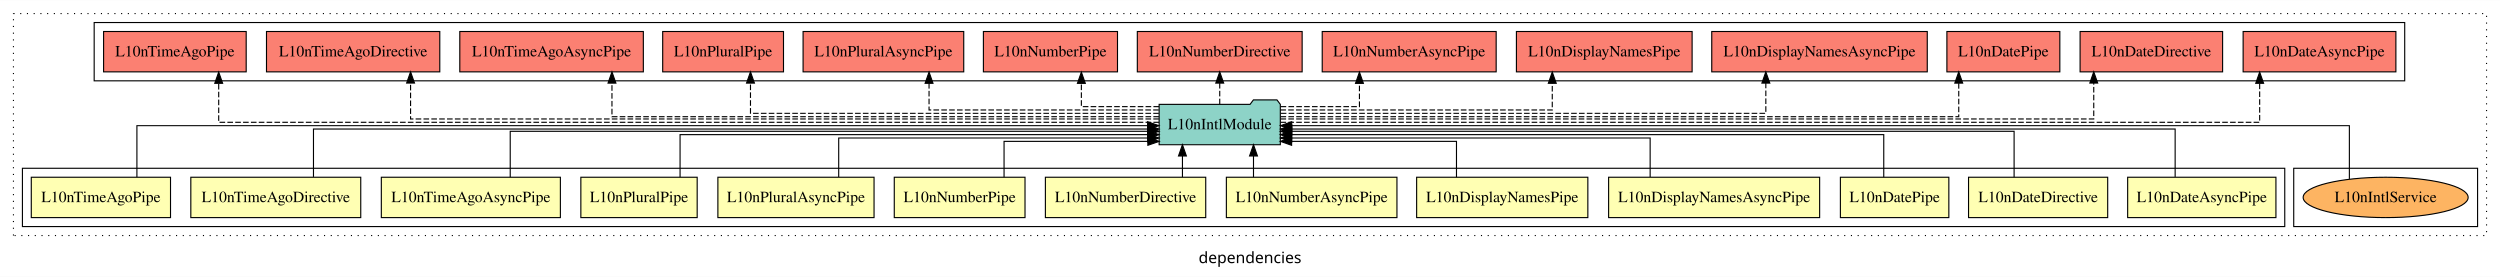
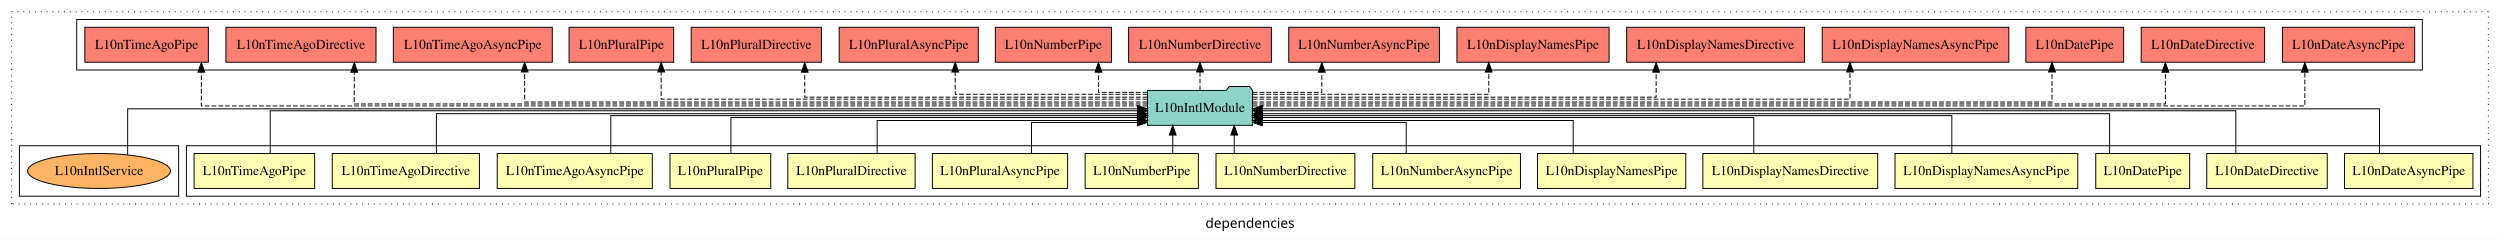
- <svg xmlns="http://www.w3.org/2000/svg" width="2230pt" height="247pt" viewBox="0.00 0.00 2230.00 246.80">
+ <svg xmlns="http://www.w3.org/2000/svg" width="2575pt" height="247pt" viewBox="0.00 0.00 2575.00 246.80">
  <g id="graph0" class="graph" transform="scale(1 1) rotate(0) translate(4 242.8)">
-     <polygon fill="white" stroke="transparent" points="-4,4 -4,-242.8 2226,-242.8 2226,4 -4,4" />
-     <text text-anchor="middle" x="1111" y="-8.2" font-family="sans-serif" font-size="14.00">dependencies</text>
+     <polygon fill="white" stroke="transparent" points="-4,4 -4,-242.8 2571,-242.8 2571,4 -4,4" />
+     <text text-anchor="middle" x="1283.5" y="-8.2" font-family="sans-serif" font-size="14.00">dependencies</text>
    <g id="clust1" class="cluster">
-       <polygon fill="none" stroke="black" stroke-dasharray="1,5" points="8,-32.8 8,-230.8 2214,-230.8 2214,-32.8 8,-32.8" />
+       <polygon fill="none" stroke="black" stroke-dasharray="1,5" points="8,-32.8 8,-230.8 2559,-230.8 2559,-32.8 8,-32.8" />
+     </g>
+     <g id="clust2" class="cluster">
+       <polygon fill="none" stroke="black" points="188,-40.8 188,-92.8 2551,-92.8 2551,-40.8 188,-40.8" />
    </g>
    <g id="clust19" class="cluster">
-       <polygon fill="none" stroke="black" points="2042,-40.8 2042,-92.8 2206,-92.8 2206,-40.8 2042,-40.8" />
-     </g>
-     <g id="clust17" class="cluster">
-       <polygon fill="none" stroke="black" points="80,-170.8 80,-222.8 2141,-222.8 2141,-170.8 80,-170.8" />
-     </g>
-     <g id="clust2" class="cluster">
-       <polygon fill="none" stroke="black" points="16,-40.8 16,-92.8 2034,-92.8 2034,-40.8 16,-40.8" />
+       <polygon fill="none" stroke="black" points="75,-170.8 75,-222.8 2491,-222.8 2491,-170.8 75,-170.8" />
+     </g>
+     <g id="clust21" class="cluster">
+       <polygon fill="none" stroke="black" points="16,-40.8 16,-92.8 180,-92.8 180,-40.8 16,-40.8" />
    </g>
    <g id="node1" class="node">
-       <polygon fill="#ffffb3" stroke="black" points="2026.13,-84.8 1893.87,-84.8 1893.87,-48.8 2026.13,-48.8 2026.13,-84.8" />
-       <text text-anchor="middle" x="1960" y="-62.6" font-family="Times,serif" font-size="14.00">L10nDateAsyncPipe</text>
+       <polygon fill="#ffffb3" stroke="black" points="2543.13,-84.8 2410.87,-84.8 2410.87,-48.8 2543.13,-48.8 2543.13,-84.8" />
+       <text text-anchor="middle" x="2477" y="-62.6" font-family="Times,serif" font-size="14.00">L10nDateAsyncPipe</text>
+     </g>
+     <g id="node16" class="node">
+       <polygon fill="#8dd3c7" stroke="black" points="1286.05,-149.8 1283.05,-153.8 1262.05,-153.8 1259.05,-149.8 1177.95,-149.8 1177.95,-113.8 1286.05,-113.8 1286.05,-149.8" />
+       <text text-anchor="middle" x="1232" y="-127.6" font-family="Times,serif" font-size="14.00">L10nIntlModule</text>
+     </g>
+     <g id="edge1" class="edge">
+       <path fill="none" stroke="black" d="M2446.88,-84.97C2446.88,-103.89 2446.88,-130.8 2446.88,-130.8 2446.88,-130.8 1296.16,-130.8 1296.16,-130.8" />
+       <polygon fill="black" stroke="black" points="1296.16,-127.3 1286.16,-130.8 1296.16,-134.3 1296.16,-127.3" />
+     </g>
+     <g id="node2" class="node">
+       <polygon fill="#ffffb3" stroke="black" points="2393.06,-84.8 2268.94,-84.8 2268.94,-48.8 2393.06,-48.8 2393.06,-84.8" />
+       <text text-anchor="middle" x="2331" y="-62.6" font-family="Times,serif" font-size="14.00">L10nDateDirective</text>
+     </g>
+     <g id="edge2" class="edge">
+       <path fill="none" stroke="black" d="M2298.88,-85.07C2298.88,-103.36 2298.88,-128.8 2298.88,-128.8 2298.88,-128.8 1296.37,-128.8 1296.37,-128.8" />
+       <polygon fill="black" stroke="black" points="1296.37,-125.3 1286.37,-128.8 1296.37,-132.3 1296.37,-125.3" />
+     </g>
+     <g id="node3" class="node">
+       <polygon fill="#ffffb3" stroke="black" points="2251.37,-84.8 2154.63,-84.8 2154.63,-48.8 2251.37,-48.8 2251.37,-84.8" />
+       <text text-anchor="middle" x="2203" y="-62.6" font-family="Times,serif" font-size="14.00">L10nDatePipe</text>
+     </g>
+     <g id="edge3" class="edge">
+       <path fill="none" stroke="black" d="M2168.88,-84.82C2168.88,-102.17 2168.88,-125.8 2168.88,-125.8 2168.88,-125.8 1296.08,-125.8 1296.08,-125.8" />
+       <polygon fill="black" stroke="black" points="1296.08,-122.3 1286.08,-125.8 1296.08,-129.3 1296.08,-122.3" />
+     </g>
+     <g id="node4" class="node">
+       <polygon fill="#ffffb3" stroke="black" points="2136.12,-84.8 1947.88,-84.8 1947.88,-48.8 2136.12,-48.8 2136.12,-84.8" />
+       <text text-anchor="middle" x="2042" y="-62.6" font-family="Times,serif" font-size="14.00">L10nDisplayNamesAsyncPipe</text>
+     </g>
+     <g id="edge4" class="edge">
+       <path fill="none" stroke="black" d="M2006.38,-84.84C2006.38,-101.53 2006.38,-123.8 2006.38,-123.8 2006.38,-123.8 1296.14,-123.8 1296.14,-123.8" />
+       <polygon fill="black" stroke="black" points="1296.14,-120.3 1286.14,-123.8 1296.14,-127.3 1296.14,-120.3" />
+     </g>
+     <g id="node5" class="node">
+       <polygon fill="#ffffb3" stroke="black" points="1930.05,-84.8 1749.95,-84.8 1749.95,-48.8 1930.05,-48.8 1930.05,-84.8" />
+       <text text-anchor="middle" x="1840" y="-62.6" font-family="Times,serif" font-size="14.00">L10nDisplayNamesDirective</text>
+     </g>
+     <g id="edge5" class="edge">
+       <path fill="none" stroke="black" d="M1802.38,-84.81C1802.38,-100.85 1802.38,-121.8 1802.38,-121.8 1802.38,-121.8 1296.17,-121.8 1296.17,-121.8" />
+       <polygon fill="black" stroke="black" points="1296.17,-118.3 1286.17,-121.8 1296.17,-125.3 1296.17,-118.3" />
+     </g>
+     <g id="node6" class="node">
+       <polygon fill="#ffffb3" stroke="black" points="1732.36,-84.8 1579.64,-84.8 1579.64,-48.8 1732.36,-48.8 1732.36,-84.8" />
+       <text text-anchor="middle" x="1656" y="-62.6" font-family="Times,serif" font-size="14.00">L10nDisplayNamesPipe</text>
+     </g>
+     <g id="edge6" class="edge">
+       <path fill="none" stroke="black" d="M1616.38,-84.99C1616.38,-99.98 1616.38,-118.8 1616.38,-118.8 1616.38,-118.8 1296.26,-118.8 1296.26,-118.8" />
+       <polygon fill="black" stroke="black" points="1296.26,-115.3 1286.26,-118.8 1296.26,-122.3 1296.26,-115.3" />
+     </g>
+     <g id="node7" class="node">
+       <polygon fill="#ffffb3" stroke="black" points="1562.08,-84.8 1409.92,-84.8 1409.92,-48.8 1562.08,-48.8 1562.08,-84.8" />
+       <text text-anchor="middle" x="1486" y="-62.6" font-family="Times,serif" font-size="14.00">L10nNumberAsyncPipe</text>
+     </g>
+     <g id="edge7" class="edge">
+       <path fill="none" stroke="black" d="M1444.38,-84.85C1444.38,-99.17 1444.38,-116.8 1444.38,-116.8 1444.38,-116.8 1296.14,-116.8 1296.14,-116.8" />
+       <polygon fill="black" stroke="black" points="1296.14,-113.3 1286.14,-116.8 1296.14,-120.3 1296.14,-113.3" />
+     </g>
+     <g id="node8" class="node">
+       <polygon fill="#ffffb3" stroke="black" points="1391.51,-84.8 1248.49,-84.8 1248.49,-48.8 1391.51,-48.8 1391.51,-84.8" />
+       <text text-anchor="middle" x="1320" y="-62.6" font-family="Times,serif" font-size="14.00">L10nNumberDirective</text>
+     </g>
+     <g id="edge8" class="edge">
+       <path fill="none" stroke="black" d="M1267.26,-84.91C1267.26,-84.91 1267.26,-103.79 1267.26,-103.79" />
+       <polygon fill="black" stroke="black" points="1263.76,-103.79 1267.26,-113.79 1270.76,-103.79 1263.76,-103.79" />
+     </g>
+     <g id="node9" class="node">
+       <polygon fill="#ffffb3" stroke="black" points="1230.31,-84.8 1113.69,-84.8 1113.69,-48.8 1230.31,-48.8 1230.31,-84.8" />
+       <text text-anchor="middle" x="1172" y="-62.6" font-family="Times,serif" font-size="14.00">L10nNumberPipe</text>
+     </g>
+     <g id="edge9" class="edge">
+       <path fill="none" stroke="black" d="M1203.94,-84.91C1203.94,-84.91 1203.94,-103.79 1203.94,-103.79" />
+       <polygon fill="black" stroke="black" points="1200.44,-103.79 1203.94,-113.79 1207.44,-103.79 1200.44,-103.79" />
+     </g>
+     <g id="node10" class="node">
+       <polygon fill="#ffffb3" stroke="black" points="1095.65,-84.8 956.35,-84.8 956.35,-48.8 1095.65,-48.8 1095.65,-84.8" />
+       <text text-anchor="middle" x="1026" y="-62.6" font-family="Times,serif" font-size="14.00">L10nPluralAsyncPipe</text>
+     </g>
+     <g id="edge10" class="edge">
+       <path fill="none" stroke="black" d="M1058.46,-84.85C1058.46,-99.17 1058.46,-116.8 1058.46,-116.8 1058.46,-116.8 1167.57,-116.8 1167.57,-116.8" />
+       <polygon fill="black" stroke="black" points="1167.57,-120.3 1177.57,-116.8 1167.57,-113.3 1167.57,-120.3" />
+     </g>
+     <g id="node11" class="node">
+       <polygon fill="#ffffb3" stroke="black" points="938.57,-84.8 807.43,-84.8 807.43,-48.8 938.57,-48.8 938.57,-84.8" />
+       <text text-anchor="middle" x="873" y="-62.6" font-family="Times,serif" font-size="14.00">L10nPluralDirective</text>
+     </g>
+     <g id="edge11" class="edge">
+       <path fill="none" stroke="black" d="M899.48,-84.99C899.48,-99.98 899.48,-118.8 899.48,-118.8 899.48,-118.8 1167.84,-118.8 1167.84,-118.8" />
+       <polygon fill="black" stroke="black" points="1167.84,-122.3 1177.84,-118.8 1167.84,-115.3 1167.84,-122.3" />
+     </g>
+     <g id="node12" class="node">
+       <polygon fill="#ffffb3" stroke="black" points="789.88,-84.8 686.12,-84.8 686.12,-48.8 789.88,-48.8 789.88,-84.8" />
+       <text text-anchor="middle" x="738" y="-62.6" font-family="Times,serif" font-size="14.00">L10nPluralPipe</text>
+     </g>
+     <g id="edge12" class="edge">
+       <path fill="none" stroke="black" d="M748.83,-84.81C748.83,-100.85 748.83,-121.8 748.83,-121.8 748.83,-121.8 1167.51,-121.8 1167.51,-121.8" />
+       <polygon fill="black" stroke="black" points="1167.51,-125.3 1177.51,-121.8 1167.51,-118.3 1167.51,-125.3" />
+     </g>
+     <g id="node13" class="node">
+       <polygon fill="#ffffb3" stroke="black" points="667.86,-84.8 508.14,-84.8 508.14,-48.8 667.86,-48.8 667.86,-84.8" />
+       <text text-anchor="middle" x="588" y="-62.6" font-family="Times,serif" font-size="14.00">L10nTimeAgoAsyncPipe</text>
+     </g>
+     <g id="edge13" class="edge">
+       <path fill="none" stroke="black" d="M625.12,-84.84C625.12,-101.53 625.12,-123.8 625.12,-123.8 625.12,-123.8 1167.88,-123.8 1167.88,-123.8" />
+       <polygon fill="black" stroke="black" points="1167.88,-127.3 1177.88,-123.8 1167.88,-120.3 1167.88,-127.3" />
    </g>
    <g id="node14" class="node">
-       <polygon fill="#8dd3c7" stroke="black" points="1138.05,-149.8 1135.05,-153.8 1114.05,-153.8 1111.05,-149.8 1029.95,-149.8 1029.95,-113.8 1138.05,-113.8 1138.05,-149.8" />
-       <text text-anchor="middle" x="1084" y="-127.6" font-family="Times,serif" font-size="14.00">L10nIntlModule</text>
-     </g>
-     <g id="edge1" class="edge">
-       <path fill="none" stroke="black" d="M1936.23,-85.1C1936.23,-103.07 1936.23,-127.8 1936.23,-127.8 1936.23,-127.8 1148.28,-127.8 1148.28,-127.8" />
-       <polygon fill="black" stroke="black" points="1148.28,-124.3 1138.28,-127.8 1148.28,-131.3 1148.28,-124.3" />
-     </g>
-     <g id="node2" class="node">
-       <polygon fill="#ffffb3" stroke="black" points="1876.06,-84.8 1751.94,-84.8 1751.94,-48.8 1876.06,-48.8 1876.06,-84.8" />
-       <text text-anchor="middle" x="1814" y="-62.6" font-family="Times,serif" font-size="14.00">L10nDateDirective</text>
-     </g>
-     <g id="edge2" class="edge">
-       <path fill="none" stroke="black" d="M1792.58,-84.82C1792.58,-102.17 1792.58,-125.8 1792.58,-125.8 1792.58,-125.8 1148.13,-125.8 1148.13,-125.8" />
-       <polygon fill="black" stroke="black" points="1148.13,-122.3 1138.13,-125.8 1148.13,-129.3 1148.13,-122.3" />
-     </g>
-     <g id="node3" class="node">
-       <polygon fill="#ffffb3" stroke="black" points="1734.37,-84.8 1637.63,-84.8 1637.63,-48.8 1734.37,-48.8 1734.37,-84.8" />
-       <text text-anchor="middle" x="1686" y="-62.6" font-family="Times,serif" font-size="14.00">L10nDatePipe</text>
-     </g>
-     <g id="edge3" class="edge">
-       <path fill="none" stroke="black" d="M1676.31,-84.83C1676.31,-101.2 1676.31,-122.8 1676.31,-122.8 1676.31,-122.8 1148.13,-122.8 1148.13,-122.8" />
-       <polygon fill="black" stroke="black" points="1148.13,-119.3 1138.13,-122.8 1148.13,-126.3 1148.13,-119.3" />
-     </g>
-     <g id="node4" class="node">
-       <polygon fill="#ffffb3" stroke="black" points="1619.12,-84.8 1430.88,-84.8 1430.88,-48.8 1619.12,-48.8 1619.12,-84.8" />
-       <text text-anchor="middle" x="1525" y="-62.6" font-family="Times,serif" font-size="14.00">L10nDisplayNamesAsyncPipe</text>
-     </g>
-     <g id="edge4" class="edge">
-       <path fill="none" stroke="black" d="M1467.93,-85.04C1467.93,-100.37 1467.93,-119.8 1467.93,-119.8 1467.93,-119.8 1148.19,-119.8 1148.19,-119.8" />
-       <polygon fill="black" stroke="black" points="1148.19,-116.3 1138.19,-119.8 1148.19,-123.3 1148.19,-116.3" />
-     </g>
-     <g id="node5" class="node">
-       <polygon fill="#ffffb3" stroke="black" points="1412.36,-84.8 1259.64,-84.8 1259.64,-48.8 1412.36,-48.8 1412.36,-84.8" />
-       <text text-anchor="middle" x="1336" y="-62.6" font-family="Times,serif" font-size="14.00">L10nDisplayNamesPipe</text>
-     </g>
-     <g id="edge5" class="edge">
-       <path fill="none" stroke="black" d="M1295.18,-84.85C1295.18,-99.17 1295.18,-116.8 1295.18,-116.8 1295.18,-116.8 1148.11,-116.8 1148.11,-116.8" />
-       <polygon fill="black" stroke="black" points="1148.11,-113.3 1138.11,-116.8 1148.11,-120.3 1148.11,-113.3" />
-     </g>
-     <g id="node6" class="node">
-       <polygon fill="#ffffb3" stroke="black" points="1242.08,-84.8 1089.92,-84.8 1089.92,-48.8 1242.08,-48.8 1242.08,-84.8" />
-       <text text-anchor="middle" x="1166" y="-62.6" font-family="Times,serif" font-size="14.00">L10nNumberAsyncPipe</text>
-     </g>
-     <g id="edge6" class="edge">
-       <path fill="none" stroke="black" d="M1114.12,-84.91C1114.12,-84.91 1114.12,-103.79 1114.12,-103.79" />
-       <polygon fill="black" stroke="black" points="1110.62,-103.79 1114.12,-113.79 1117.62,-103.79 1110.62,-103.79" />
-     </g>
-     <g id="node7" class="node">
-       <polygon fill="#ffffb3" stroke="black" points="1071.51,-84.8 928.49,-84.8 928.49,-48.8 1071.51,-48.8 1071.51,-84.8" />
-       <text text-anchor="middle" x="1000" y="-62.6" font-family="Times,serif" font-size="14.00">L10nNumberDirective</text>
-     </g>
-     <g id="edge7" class="edge">
-       <path fill="none" stroke="black" d="M1050.74,-84.91C1050.74,-84.91 1050.74,-103.79 1050.74,-103.79" />
-       <polygon fill="black" stroke="black" points="1047.24,-103.79 1050.74,-113.79 1054.24,-103.79 1047.24,-103.79" />
-     </g>
-     <g id="node8" class="node">
-       <polygon fill="#ffffb3" stroke="black" points="910.31,-84.8 793.69,-84.8 793.69,-48.8 910.31,-48.8 910.31,-84.8" />
-       <text text-anchor="middle" x="852" y="-62.6" font-family="Times,serif" font-size="14.00">L10nNumberPipe</text>
-     </g>
-     <g id="edge8" class="edge">
-       <path fill="none" stroke="black" d="M891.62,-84.85C891.62,-99.17 891.62,-116.8 891.62,-116.8 891.62,-116.8 1019.9,-116.8 1019.9,-116.8" />
-       <polygon fill="black" stroke="black" points="1019.9,-120.3 1029.9,-116.8 1019.9,-113.3 1019.9,-120.3" />
-     </g>
-     <g id="node9" class="node">
-       <polygon fill="#ffffb3" stroke="black" points="775.65,-84.8 636.35,-84.8 636.35,-48.8 775.65,-48.8 775.65,-84.8" />
-       <text text-anchor="middle" x="706" y="-62.6" font-family="Times,serif" font-size="14.00">L10nPluralAsyncPipe</text>
-     </g>
-     <g id="edge9" class="edge">
-       <path fill="none" stroke="black" d="M744.12,-85.04C744.12,-100.37 744.12,-119.8 744.12,-119.8 744.12,-119.8 1019.77,-119.8 1019.77,-119.8" />
-       <polygon fill="black" stroke="black" points="1019.77,-123.3 1029.77,-119.8 1019.77,-116.3 1019.77,-123.3" />
-     </g>
-     <g id="node10" class="node">
-       <polygon fill="#ffffb3" stroke="black" points="617.88,-84.8 514.12,-84.8 514.12,-48.8 617.88,-48.8 617.88,-84.8" />
-       <text text-anchor="middle" x="566" y="-62.6" font-family="Times,serif" font-size="14.00">L10nPluralPipe</text>
-     </g>
-     <g id="edge10" class="edge">
-       <path fill="none" stroke="black" d="M602.62,-84.83C602.62,-101.2 602.62,-122.8 602.62,-122.8 602.62,-122.8 1019.72,-122.8 1019.72,-122.8" />
-       <polygon fill="black" stroke="black" points="1019.72,-126.3 1029.72,-122.8 1019.72,-119.3 1019.72,-126.3" />
-     </g>
-     <g id="node11" class="node">
-       <polygon fill="#ffffb3" stroke="black" points="495.86,-84.8 336.14,-84.8 336.14,-48.8 495.86,-48.8 495.86,-84.8" />
-       <text text-anchor="middle" x="416" y="-62.6" font-family="Times,serif" font-size="14.00">L10nTimeAgoAsyncPipe</text>
-     </g>
-     <g id="edge11" class="edge">
-       <path fill="none" stroke="black" d="M451.12,-84.82C451.12,-102.17 451.12,-125.8 451.12,-125.8 451.12,-125.8 1019.77,-125.8 1019.77,-125.8" />
-       <polygon fill="black" stroke="black" points="1019.77,-129.3 1029.77,-125.8 1019.77,-122.3 1019.77,-129.3" />
-     </g>
-     <g id="node12" class="node">
-       <polygon fill="#ffffb3" stroke="black" points="317.79,-84.8 166.21,-84.8 166.21,-48.8 317.79,-48.8 317.79,-84.8" />
-       <text text-anchor="middle" x="242" y="-62.6" font-family="Times,serif" font-size="14.00">L10nTimeAgoDirective</text>
-     </g>
-     <g id="edge12" class="edge">
-       <path fill="none" stroke="black" d="M275.62,-85.1C275.62,-103.07 275.62,-127.8 275.62,-127.8 275.62,-127.8 1019.71,-127.8 1019.71,-127.8" />
-       <polygon fill="black" stroke="black" points="1019.71,-131.3 1029.71,-127.8 1019.7,-124.3 1019.71,-131.3" />
-     </g>
-     <g id="node13" class="node">
-       <polygon fill="#ffffb3" stroke="black" points="148.1,-84.8 23.9,-84.8 23.9,-48.8 148.1,-48.8 148.1,-84.8" />
-       <text text-anchor="middle" x="86" y="-62.6" font-family="Times,serif" font-size="14.00">L10nTimeAgoPipe</text>
-     </g>
-     <g id="edge13" class="edge">
-       <path fill="none" stroke="black" d="M118.12,-84.97C118.12,-103.89 118.12,-130.8 118.12,-130.8 118.12,-130.8 1019.65,-130.8 1019.65,-130.8" />
-       <polygon fill="black" stroke="black" points="1019.65,-134.3 1029.65,-130.8 1019.65,-127.3 1019.65,-134.3" />
+       <polygon fill="#ffffb3" stroke="black" points="489.79,-84.8 338.21,-84.8 338.21,-48.8 489.79,-48.8 489.79,-84.8" />
+       <text text-anchor="middle" x="414" y="-62.6" font-family="Times,serif" font-size="14.00">L10nTimeAgoDirective</text>
+     </g>
+     <g id="edge14" class="edge">
+       <path fill="none" stroke="black" d="M445.48,-84.82C445.48,-102.17 445.48,-125.8 445.48,-125.8 445.48,-125.8 1167.94,-125.8 1167.94,-125.8" />
+       <polygon fill="black" stroke="black" points="1167.94,-129.3 1177.94,-125.8 1167.94,-122.3 1167.94,-129.3" />
    </g>
    <g id="node15" class="node">
-       <polygon fill="#fb8072" stroke="black" points="2133.13,-214.8 1996.87,-214.8 1996.87,-178.8 2133.13,-178.8 2133.13,-214.8" />
-       <text text-anchor="middle" x="2065" y="-192.6" font-family="Times,serif" font-size="14.00">L10nDateAsyncPipe </text>
-     </g>
-     <g id="edge14" class="edge">
-       <path fill="none" stroke="black" stroke-dasharray="5,2" d="M1138.22,-133.8C1336.63,-133.8 2011.62,-133.8 2011.62,-133.8 2011.62,-133.8 2011.62,-168.58 2011.62,-168.58" />
-       <polygon fill="black" stroke="black" points="2008.13,-168.58 2011.62,-178.58 2015.13,-168.58 2008.13,-168.58" />
-     </g>
-     <g id="node16" class="node">
-       <polygon fill="#fb8072" stroke="black" points="1978.56,-214.8 1851.44,-214.8 1851.44,-178.8 1978.56,-178.8 1978.56,-214.8" />
-       <text text-anchor="middle" x="1915" y="-192.6" font-family="Times,serif" font-size="14.00">L10nDateDirective </text>
+       <polygon fill="#ffffb3" stroke="black" points="320.1,-84.8 195.9,-84.8 195.9,-48.8 320.1,-48.8 320.1,-84.8" />
+       <text text-anchor="middle" x="258" y="-62.6" font-family="Times,serif" font-size="14.00">L10nTimeAgoPipe</text>
    </g>
    <g id="edge15" class="edge">
-       <path fill="none" stroke="black" stroke-dasharray="5,2" d="M1138.2,-136.8C1315,-136.8 1863.62,-136.8 1863.62,-136.8 1863.62,-136.8 1863.62,-168.8 1863.62,-168.8" />
-       <polygon fill="black" stroke="black" points="1860.13,-168.8 1863.62,-178.8 1867.13,-168.8 1860.13,-168.8" />
+       <path fill="none" stroke="black" d="M274.33,-85.07C274.33,-103.36 274.33,-128.8 274.33,-128.8 274.33,-128.8 1167.77,-128.8 1167.77,-128.8" />
+       <polygon fill="black" stroke="black" points="1167.77,-132.3 1177.77,-128.8 1167.77,-125.3 1167.77,-132.3" />
    </g>
    <g id="node17" class="node">
-       <polygon fill="#fb8072" stroke="black" points="1833.37,-214.8 1732.63,-214.8 1732.63,-178.8 1833.37,-178.8 1833.37,-214.8" />
-       <text text-anchor="middle" x="1783" y="-192.6" font-family="Times,serif" font-size="14.00">L10nDatePipe </text>
+       <polygon fill="#fb8072" stroke="black" points="2483.13,-214.8 2346.87,-214.8 2346.87,-178.8 2483.13,-178.8 2483.13,-214.8" />
+       <text text-anchor="middle" x="2415" y="-192.6" font-family="Times,serif" font-size="14.00">L10nDateAsyncPipe </text>
    </g>
    <g id="edge16" class="edge">
-       <path fill="none" stroke="black" stroke-dasharray="5,2" d="M1138.23,-138.8C1295.91,-138.8 1743.2,-138.8 1743.2,-138.8 1743.2,-138.8 1743.2,-168.77 1743.2,-168.77" />
-       <polygon fill="black" stroke="black" points="1739.7,-168.77 1743.2,-178.77 1746.7,-168.77 1739.7,-168.77" />
+       <path fill="none" stroke="black" stroke-dasharray="5,2" d="M1286.12,-133.8C1512.27,-133.8 2369.98,-133.8 2369.98,-133.8 2369.98,-133.8 2369.98,-168.58 2369.98,-168.58" />
+       <polygon fill="black" stroke="black" points="2366.48,-168.58 2369.98,-178.58 2373.48,-168.58 2366.48,-168.58" />
    </g>
    <g id="node18" class="node">
-       <polygon fill="#fb8072" stroke="black" points="1715.12,-214.8 1522.88,-214.8 1522.88,-178.8 1715.12,-178.8 1715.12,-214.8" />
-       <text text-anchor="middle" x="1619" y="-192.6" font-family="Times,serif" font-size="14.00">L10nDisplayNamesAsyncPipe </text>
+       <polygon fill="#fb8072" stroke="black" points="2328.56,-214.8 2201.44,-214.8 2201.44,-178.8 2328.56,-178.8 2328.56,-214.8" />
+       <text text-anchor="middle" x="2265" y="-192.6" font-family="Times,serif" font-size="14.00">L10nDateDirective </text>
    </g>
    <g id="edge17" class="edge">
-       <path fill="none" stroke="black" stroke-dasharray="5,2" d="M1138.46,-141.8C1265.58,-141.8 1571.12,-141.8 1571.12,-141.8 1571.12,-141.8 1571.12,-168.79 1571.12,-168.79" />
-       <polygon fill="black" stroke="black" points="1567.63,-168.79 1571.12,-178.79 1574.63,-168.79 1567.63,-168.79" />
+       <path fill="none" stroke="black" stroke-dasharray="5,2" d="M1286.17,-135.8C1493.66,-135.8 2226.33,-135.8 2226.33,-135.8 2226.33,-135.8 2226.33,-168.5 2226.33,-168.5" />
+       <polygon fill="black" stroke="black" points="2222.83,-168.5 2226.33,-178.5 2229.83,-168.5 2222.83,-168.5" />
    </g>
    <g id="node19" class="node">
-       <polygon fill="#fb8072" stroke="black" points="1505.36,-214.8 1348.64,-214.8 1348.64,-178.8 1505.36,-178.8 1505.36,-214.8" />
-       <text text-anchor="middle" x="1427" y="-192.6" font-family="Times,serif" font-size="14.00">L10nDisplayNamesPipe </text>
+       <polygon fill="#fb8072" stroke="black" points="2183.37,-214.8 2082.63,-214.8 2082.63,-178.8 2183.37,-178.8 2183.37,-214.8" />
+       <text text-anchor="middle" x="2133" y="-192.6" font-family="Times,serif" font-size="14.00">L10nDatePipe </text>
    </g>
    <g id="edge18" class="edge">
-       <path fill="none" stroke="black" stroke-dasharray="5,2" d="M1138.06,-144.8C1223.62,-144.8 1380.62,-144.8 1380.62,-144.8 1380.62,-144.8 1380.62,-168.61 1380.62,-168.61" />
-       <polygon fill="black" stroke="black" points="1377.13,-168.61 1380.62,-178.61 1384.13,-168.61 1377.13,-168.61" />
+       <path fill="none" stroke="black" stroke-dasharray="5,2" d="M1286.23,-137.8C1477.56,-137.8 2109.56,-137.8 2109.56,-137.8 2109.56,-137.8 2109.56,-168.78 2109.56,-168.78" />
+       <polygon fill="black" stroke="black" points="2106.06,-168.78 2109.56,-178.78 2113.06,-168.78 2106.06,-168.78" />
    </g>
    <g id="node20" class="node">
-       <polygon fill="#fb8072" stroke="black" points="1330.58,-214.8 1175.42,-214.8 1175.42,-178.8 1330.58,-178.8 1330.58,-214.8" />
-       <text text-anchor="middle" x="1253" y="-192.6" font-family="Times,serif" font-size="14.00">L10nNumberAsyncPipe </text>
+       <polygon fill="#fb8072" stroke="black" points="2065.12,-214.8 1872.88,-214.8 1872.88,-178.8 2065.12,-178.8 2065.12,-214.8" />
+       <text text-anchor="middle" x="1969" y="-192.6" font-family="Times,serif" font-size="14.00">L10nDisplayNamesAsyncPipe </text>
    </g>
    <g id="edge19" class="edge">
-       <path fill="none" stroke="black" stroke-dasharray="5,2" d="M1138.3,-147.8C1171.88,-147.8 1208.62,-147.8 1208.62,-147.8 1208.62,-147.8 1208.62,-168.55 1208.62,-168.55" />
-       <polygon fill="black" stroke="black" points="1205.13,-168.55 1208.62,-178.55 1212.13,-168.55 1205.13,-168.55" />
+       <path fill="none" stroke="black" stroke-dasharray="5,2" d="M1286.22,-140.8C1445.6,-140.8 1901.48,-140.8 1901.48,-140.8 1901.48,-140.8 1901.48,-168.77 1901.48,-168.77" />
+       <polygon fill="black" stroke="black" points="1897.98,-168.77 1901.48,-178.77 1904.98,-168.77 1897.98,-168.77" />
    </g>
    <g id="node21" class="node">
-       <polygon fill="#fb8072" stroke="black" points="1157.51,-214.8 1010.49,-214.8 1010.49,-178.8 1157.51,-178.8 1157.51,-214.8" />
-       <text text-anchor="middle" x="1084" y="-192.6" font-family="Times,serif" font-size="14.00">L10nNumberDirective </text>
+       <polygon fill="#fb8072" stroke="black" points="1854.55,-214.8 1671.45,-214.8 1671.45,-178.8 1854.55,-178.8 1854.55,-214.8" />
+       <text text-anchor="middle" x="1763" y="-192.6" font-family="Times,serif" font-size="14.00">L10nDisplayNamesDirective </text>
    </g>
    <g id="edge20" class="edge">
-       <path fill="none" stroke="black" stroke-dasharray="5,2" d="M1084,-149.91C1084,-149.91 1084,-168.79 1084,-168.79" />
-       <polygon fill="black" stroke="black" points="1080.5,-168.79 1084,-178.79 1087.5,-168.79 1080.5,-168.79" />
+       <path fill="none" stroke="black" stroke-dasharray="5,2" d="M1286.35,-142.8C1410.03,-142.8 1701.83,-142.8 1701.83,-142.8 1701.83,-142.8 1701.83,-168.52 1701.83,-168.52" />
+       <polygon fill="black" stroke="black" points="1698.33,-168.52 1701.83,-178.52 1705.33,-168.52 1698.33,-168.52" />
    </g>
    <g id="node22" class="node">
-       <polygon fill="#fb8072" stroke="black" points="992.81,-214.8 873.19,-214.8 873.19,-178.8 992.81,-178.8 992.81,-214.8" />
-       <text text-anchor="middle" x="933" y="-192.6" font-family="Times,serif" font-size="14.00">L10nNumberPipe </text>
+       <polygon fill="#fb8072" stroke="black" points="1653.36,-214.8 1496.64,-214.8 1496.64,-178.8 1653.36,-178.8 1653.36,-214.8" />
+       <text text-anchor="middle" x="1575" y="-192.6" font-family="Times,serif" font-size="14.00">L10nDisplayNamesPipe </text>
    </g>
    <g id="edge21" class="edge">
-       <path fill="none" stroke="black" stroke-dasharray="5,2" d="M1029.86,-147.8C996.7,-147.8 960.58,-147.8 960.58,-147.8 960.58,-147.8 960.58,-168.55 960.58,-168.55" />
-       <polygon fill="black" stroke="black" points="957.08,-168.55 960.58,-178.55 964.08,-168.55 957.08,-168.55" />
+       <path fill="none" stroke="black" stroke-dasharray="5,2" d="M1286.21,-145.8C1372,-145.8 1529.43,-145.8 1529.43,-145.8 1529.43,-145.8 1529.43,-168.68 1529.43,-168.68" />
+       <polygon fill="black" stroke="black" points="1525.93,-168.68 1529.43,-178.68 1532.93,-168.68 1525.93,-168.68" />
    </g>
    <g id="node23" class="node">
-       <polygon fill="#fb8072" stroke="black" points="855.65,-214.8 712.35,-214.8 712.35,-178.8 855.65,-178.8 855.65,-214.8" />
-       <text text-anchor="middle" x="784" y="-192.6" font-family="Times,serif" font-size="14.00">L10nPluralAsyncPipe </text>
+       <polygon fill="#fb8072" stroke="black" points="1478.58,-214.8 1323.42,-214.8 1323.42,-178.8 1478.58,-178.8 1478.58,-214.8" />
+       <text text-anchor="middle" x="1401" y="-192.6" font-family="Times,serif" font-size="14.00">L10nNumberAsyncPipe </text>
    </g>
    <g id="edge22" class="edge">
-       <path fill="none" stroke="black" stroke-dasharray="5,2" d="M1029.64,-144.8C953.61,-144.8 824.71,-144.8 824.71,-144.8 824.71,-144.8 824.71,-168.61 824.71,-168.61" />
-       <polygon fill="black" stroke="black" points="821.21,-168.61 824.71,-178.61 828.21,-168.61 821.21,-168.61" />
+       <path fill="none" stroke="black" stroke-dasharray="5,2" d="M1286.31,-147.8C1320.22,-147.8 1357.48,-147.8 1357.48,-147.8 1357.48,-147.8 1357.48,-168.55 1357.48,-168.55" />
+       <polygon fill="black" stroke="black" points="1353.98,-168.55 1357.48,-178.55 1360.98,-168.55 1353.98,-168.55" />
    </g>
    <g id="node24" class="node">
-       <polygon fill="#fb8072" stroke="black" points="694.88,-214.8 587.12,-214.8 587.12,-178.8 694.88,-178.8 694.88,-214.8" />
-       <text text-anchor="middle" x="641" y="-192.6" font-family="Times,serif" font-size="14.00">L10nPluralPipe </text>
+       <polygon fill="#fb8072" stroke="black" points="1305.51,-214.8 1158.49,-214.8 1158.49,-178.8 1305.51,-178.8 1305.51,-214.8" />
+       <text text-anchor="middle" x="1232" y="-192.6" font-family="Times,serif" font-size="14.00">L10nNumberDirective </text>
    </g>
    <g id="edge23" class="edge">
-       <path fill="none" stroke="black" stroke-dasharray="5,2" d="M1029.71,-141.8C916.46,-141.8 665.43,-141.8 665.43,-141.8 665.43,-141.8 665.43,-168.79 665.43,-168.79" />
-       <polygon fill="black" stroke="black" points="661.93,-168.79 665.43,-178.79 668.93,-168.79 661.93,-168.79" />
+       <path fill="none" stroke="black" stroke-dasharray="5,2" d="M1232,-149.91C1232,-149.91 1232,-168.79 1232,-168.79" />
+       <polygon fill="black" stroke="black" points="1228.5,-168.79 1232,-178.79 1235.5,-168.79 1228.5,-168.79" />
    </g>
    <g id="node25" class="node">
-       <polygon fill="#fb8072" stroke="black" points="569.86,-214.8 406.14,-214.8 406.14,-178.8 569.86,-178.8 569.86,-214.8" />
-       <text text-anchor="middle" x="488" y="-192.6" font-family="Times,serif" font-size="14.00">L10nTimeAgoAsyncPipe </text>
+       <polygon fill="#fb8072" stroke="black" points="1140.81,-214.8 1021.19,-214.8 1021.19,-178.8 1140.81,-178.8 1140.81,-214.8" />
+       <text text-anchor="middle" x="1081" y="-192.6" font-family="Times,serif" font-size="14.00">L10nNumberPipe </text>
    </g>
    <g id="edge24" class="edge">
-       <path fill="none" stroke="black" stroke-dasharray="5,2" d="M1029.79,-138.8C892.49,-138.8 541.87,-138.8 541.87,-138.8 541.87,-138.8 541.87,-168.77 541.87,-168.77" />
-       <polygon fill="black" stroke="black" points="538.37,-168.77 541.87,-178.77 545.37,-168.77 538.37,-168.77" />
+       <path fill="none" stroke="black" stroke-dasharray="5,2" d="M1177.85,-147.8C1152.32,-147.8 1127.38,-147.8 1127.38,-147.8 1127.38,-147.8 1127.38,-168.55 1127.38,-168.55" />
+       <polygon fill="black" stroke="black" points="1123.88,-168.55 1127.38,-178.55 1130.88,-168.55 1123.88,-168.55" />
    </g>
    <g id="node26" class="node">
-       <polygon fill="#fb8072" stroke="black" points="388.29,-214.8 233.71,-214.8 233.71,-178.8 388.29,-178.8 388.29,-214.8" />
-       <text text-anchor="middle" x="311" y="-192.6" font-family="Times,serif" font-size="14.00">L10nTimeAgoDirective </text>
+       <polygon fill="#fb8072" stroke="black" points="1003.65,-214.8 860.35,-214.8 860.35,-178.8 1003.65,-178.8 1003.65,-214.8" />
+       <text text-anchor="middle" x="932" y="-192.6" font-family="Times,serif" font-size="14.00">L10nPluralAsyncPipe </text>
    </g>
    <g id="edge25" class="edge">
-       <path fill="none" stroke="black" stroke-dasharray="5,2" d="M1029.75,-136.8C861.89,-136.8 362.23,-136.8 362.23,-136.8 362.23,-136.8 362.23,-168.8 362.23,-168.8" />
-       <polygon fill="black" stroke="black" points="358.73,-168.8 362.23,-178.8 365.73,-168.8 358.73,-168.8" />
+       <path fill="none" stroke="black" stroke-dasharray="5,2" d="M1177.91,-145.8C1103.83,-145.8 979.88,-145.8 979.88,-145.8 979.88,-145.8 979.88,-168.68 979.88,-168.68" />
+       <polygon fill="black" stroke="black" points="976.38,-168.68 979.88,-178.68 983.38,-168.68 976.38,-168.68" />
    </g>
    <g id="node27" class="node">
-       <polygon fill="#fb8072" stroke="black" points="215.6,-214.8 88.4,-214.8 88.4,-178.8 215.6,-178.8 215.6,-214.8" />
-       <text text-anchor="middle" x="152" y="-192.6" font-family="Times,serif" font-size="14.00">L10nTimeAgoPipe </text>
+       <polygon fill="#fb8072" stroke="black" points="842.08,-214.8 707.92,-214.8 707.92,-178.8 842.08,-178.8 842.08,-214.8" />
+       <text text-anchor="middle" x="775" y="-192.6" font-family="Times,serif" font-size="14.00">L10nPluralDirective </text>
    </g>
    <g id="edge26" class="edge">
-       <path fill="none" stroke="black" stroke-dasharray="5,2" d="M1029.82,-133.8C836.36,-133.8 191.08,-133.8 191.08,-133.8 191.08,-133.8 191.08,-168.58 191.08,-168.58" />
-       <polygon fill="black" stroke="black" points="187.58,-168.58 191.08,-178.58 194.58,-168.58 187.58,-168.58" />
+       <path fill="none" stroke="black" stroke-dasharray="5,2" d="M1177.94,-142.8C1067.19,-142.8 824.88,-142.8 824.88,-142.8 824.88,-142.8 824.88,-168.52 824.88,-168.52" />
+       <polygon fill="black" stroke="black" points="821.38,-168.52 824.88,-178.52 828.38,-168.52 821.38,-168.52" />
    </g>
    <g id="node28" class="node">
-       <ellipse fill="#fdb462" stroke="black" cx="2124" cy="-66.8" rx="73.58" ry="18" />
-       <text text-anchor="middle" x="2124" y="-62.6" font-family="Times,serif" font-size="14.00">L10nIntlService</text>
+       <polygon fill="#fb8072" stroke="black" points="689.88,-214.8 582.12,-214.8 582.12,-178.8 689.88,-178.8 689.88,-214.8" />
+       <text text-anchor="middle" x="636" y="-192.6" font-family="Times,serif" font-size="14.00">L10nPluralPipe </text>
    </g>
    <g id="edge27" class="edge">
-       <path fill="none" stroke="black" d="M2091.64,-83.28C2091.64,-102.24 2091.64,-130.8 2091.64,-130.8 2091.64,-130.8 1148.18,-130.8 1148.18,-130.8" />
-       <polygon fill="black" stroke="black" points="1148.18,-127.3 1138.18,-130.8 1148.18,-134.3 1148.18,-127.3" />
+       <path fill="none" stroke="black" stroke-dasharray="5,2" d="M1177.77,-140.8C1038.12,-140.8 677,-140.8 677,-140.8 677,-140.8 677,-168.77 677,-168.77" />
+       <polygon fill="black" stroke="black" points="673.5,-168.77 677,-178.77 680.5,-168.77 673.5,-168.77" />
+     </g>
+     <g id="node29" class="node">
+       <polygon fill="#fb8072" stroke="black" points="564.86,-214.8 401.14,-214.8 401.14,-178.8 564.86,-178.8 564.86,-214.8" />
+       <text text-anchor="middle" x="483" y="-192.6" font-family="Times,serif" font-size="14.00">L10nTimeAgoAsyncPipe </text>
+     </g>
+     <g id="edge28" class="edge">
+       <path fill="none" stroke="black" stroke-dasharray="5,2" d="M1177.71,-137.8C1013.99,-137.8 536.38,-137.8 536.38,-137.8 536.38,-137.8 536.38,-168.78 536.38,-168.78" />
+       <polygon fill="black" stroke="black" points="532.88,-168.78 536.38,-178.78 539.88,-168.78 532.88,-168.78" />
+     </g>
+     <g id="node30" class="node">
+       <polygon fill="#fb8072" stroke="black" points="383.29,-214.8 228.71,-214.8 228.71,-178.8 383.29,-178.8 383.29,-214.8" />
+       <text text-anchor="middle" x="306" y="-192.6" font-family="Times,serif" font-size="14.00">L10nTimeAgoDirective </text>
+     </g>
+     <g id="edge29" class="edge">
+       <path fill="none" stroke="black" stroke-dasharray="5,2" d="M1177.84,-135.8C987.52,-135.8 360.88,-135.8 360.88,-135.8 360.88,-135.8 360.88,-168.5 360.88,-168.5" />
+       <polygon fill="black" stroke="black" points="357.38,-168.5 360.88,-178.5 364.38,-168.5 357.38,-168.5" />
+     </g>
+     <g id="node31" class="node">
+       <polygon fill="#fb8072" stroke="black" points="210.6,-214.8 83.4,-214.8 83.4,-178.8 210.6,-178.8 210.6,-214.8" />
+       <text text-anchor="middle" x="147" y="-192.6" font-family="Times,serif" font-size="14.00">L10nTimeAgoPipe </text>
+     </g>
+     <g id="edge30" class="edge">
+       <path fill="none" stroke="black" stroke-dasharray="5,2" d="M1177.78,-133.8C965.63,-133.8 203.38,-133.8 203.38,-133.8 203.38,-133.8 203.38,-168.58 203.38,-168.58" />
+       <polygon fill="black" stroke="black" points="199.88,-168.58 203.38,-178.58 206.88,-168.58 199.88,-168.58" />
+     </g>
+     <g id="node32" class="node">
+       <ellipse fill="#fdb462" stroke="black" cx="98" cy="-66.8" rx="73.58" ry="18" />
+       <text text-anchor="middle" x="98" y="-62.6" font-family="Times,serif" font-size="14.00">L10nIntlService</text>
+     </g>
+     <g id="edge31" class="edge">
+       <path fill="none" stroke="black" d="M127.49,-83.62C127.49,-102.58 127.49,-130.8 127.49,-130.8 127.49,-130.8 1167.6,-130.8 1167.6,-130.8" />
+       <polygon fill="black" stroke="black" points="1167.6,-134.3 1177.6,-130.8 1167.6,-127.3 1167.6,-134.3" />
    </g>
  </g>
</svg>
